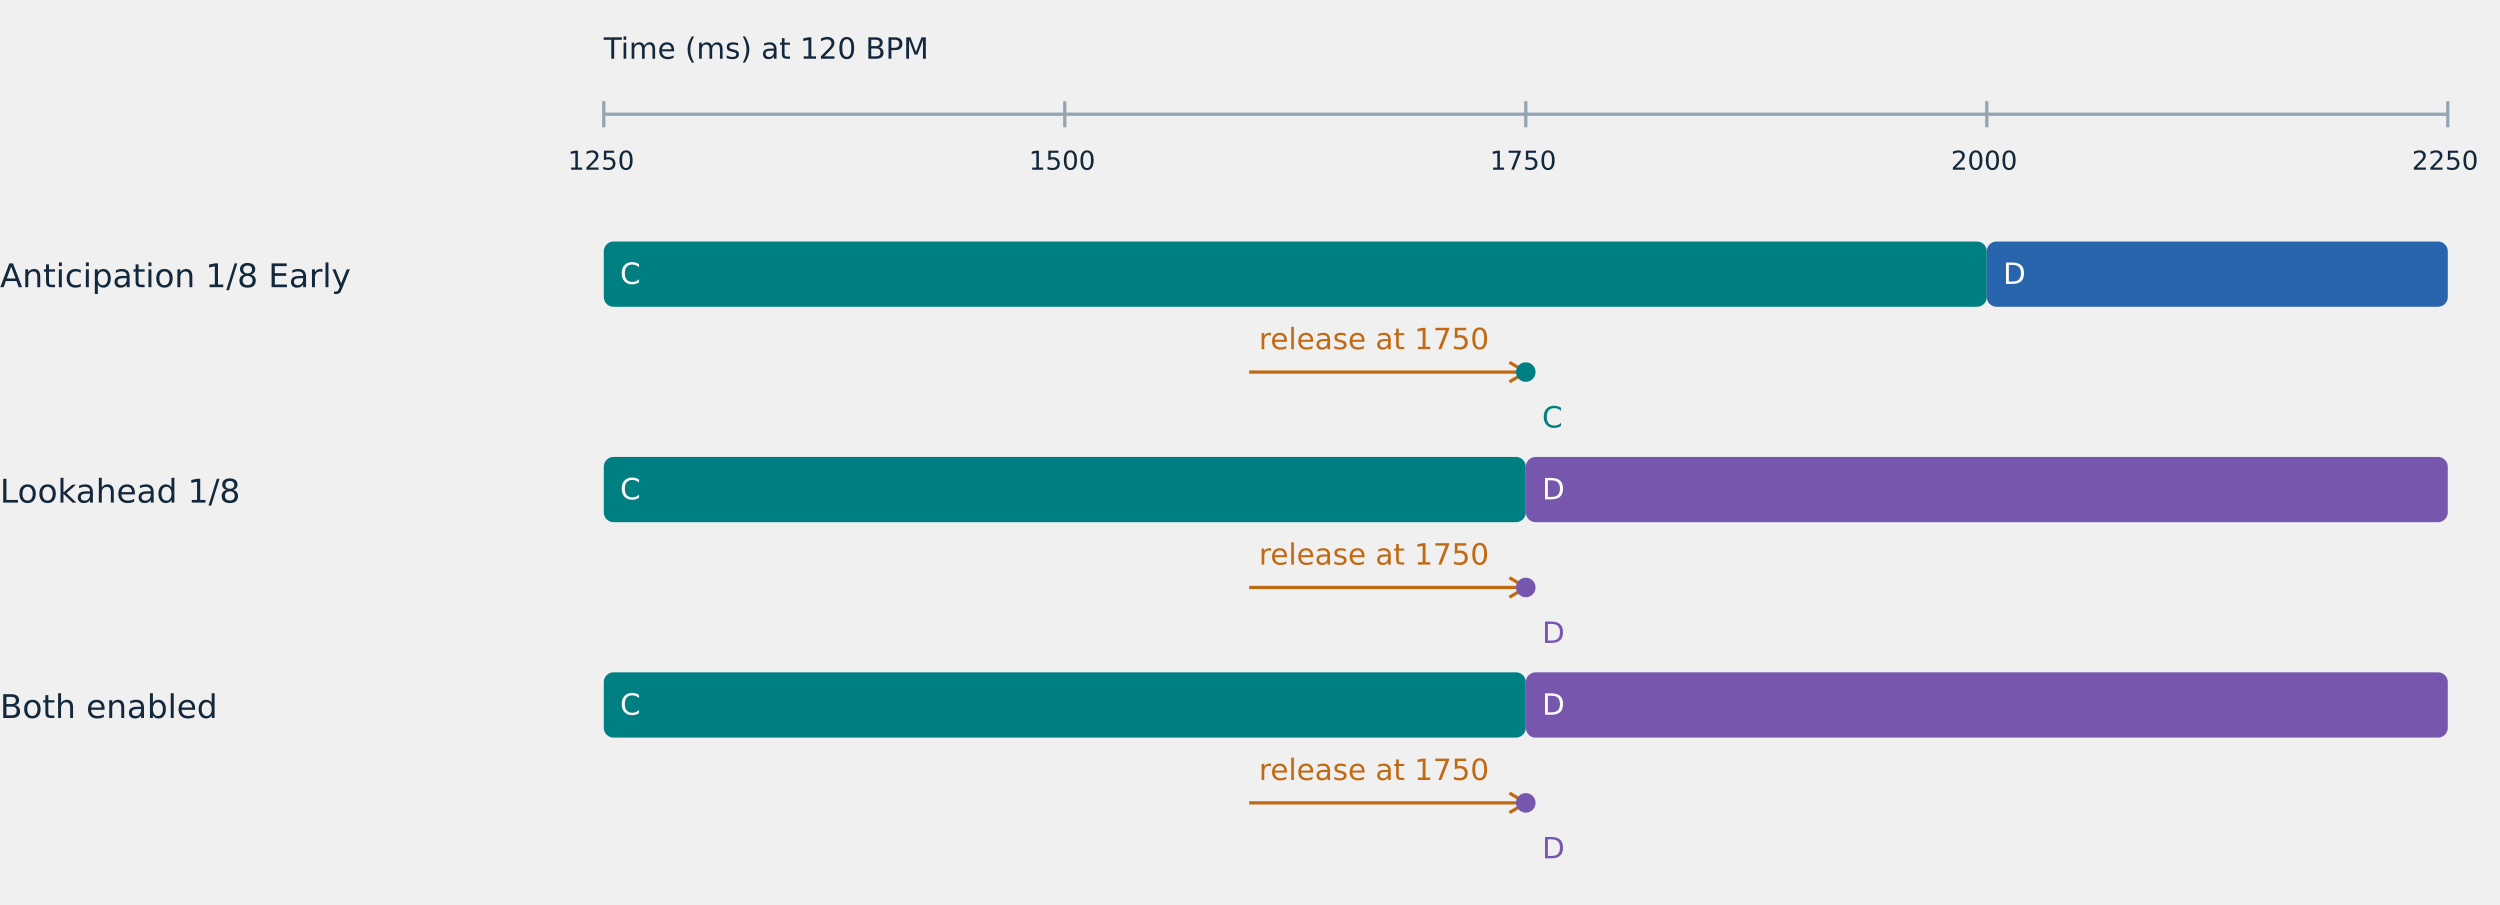
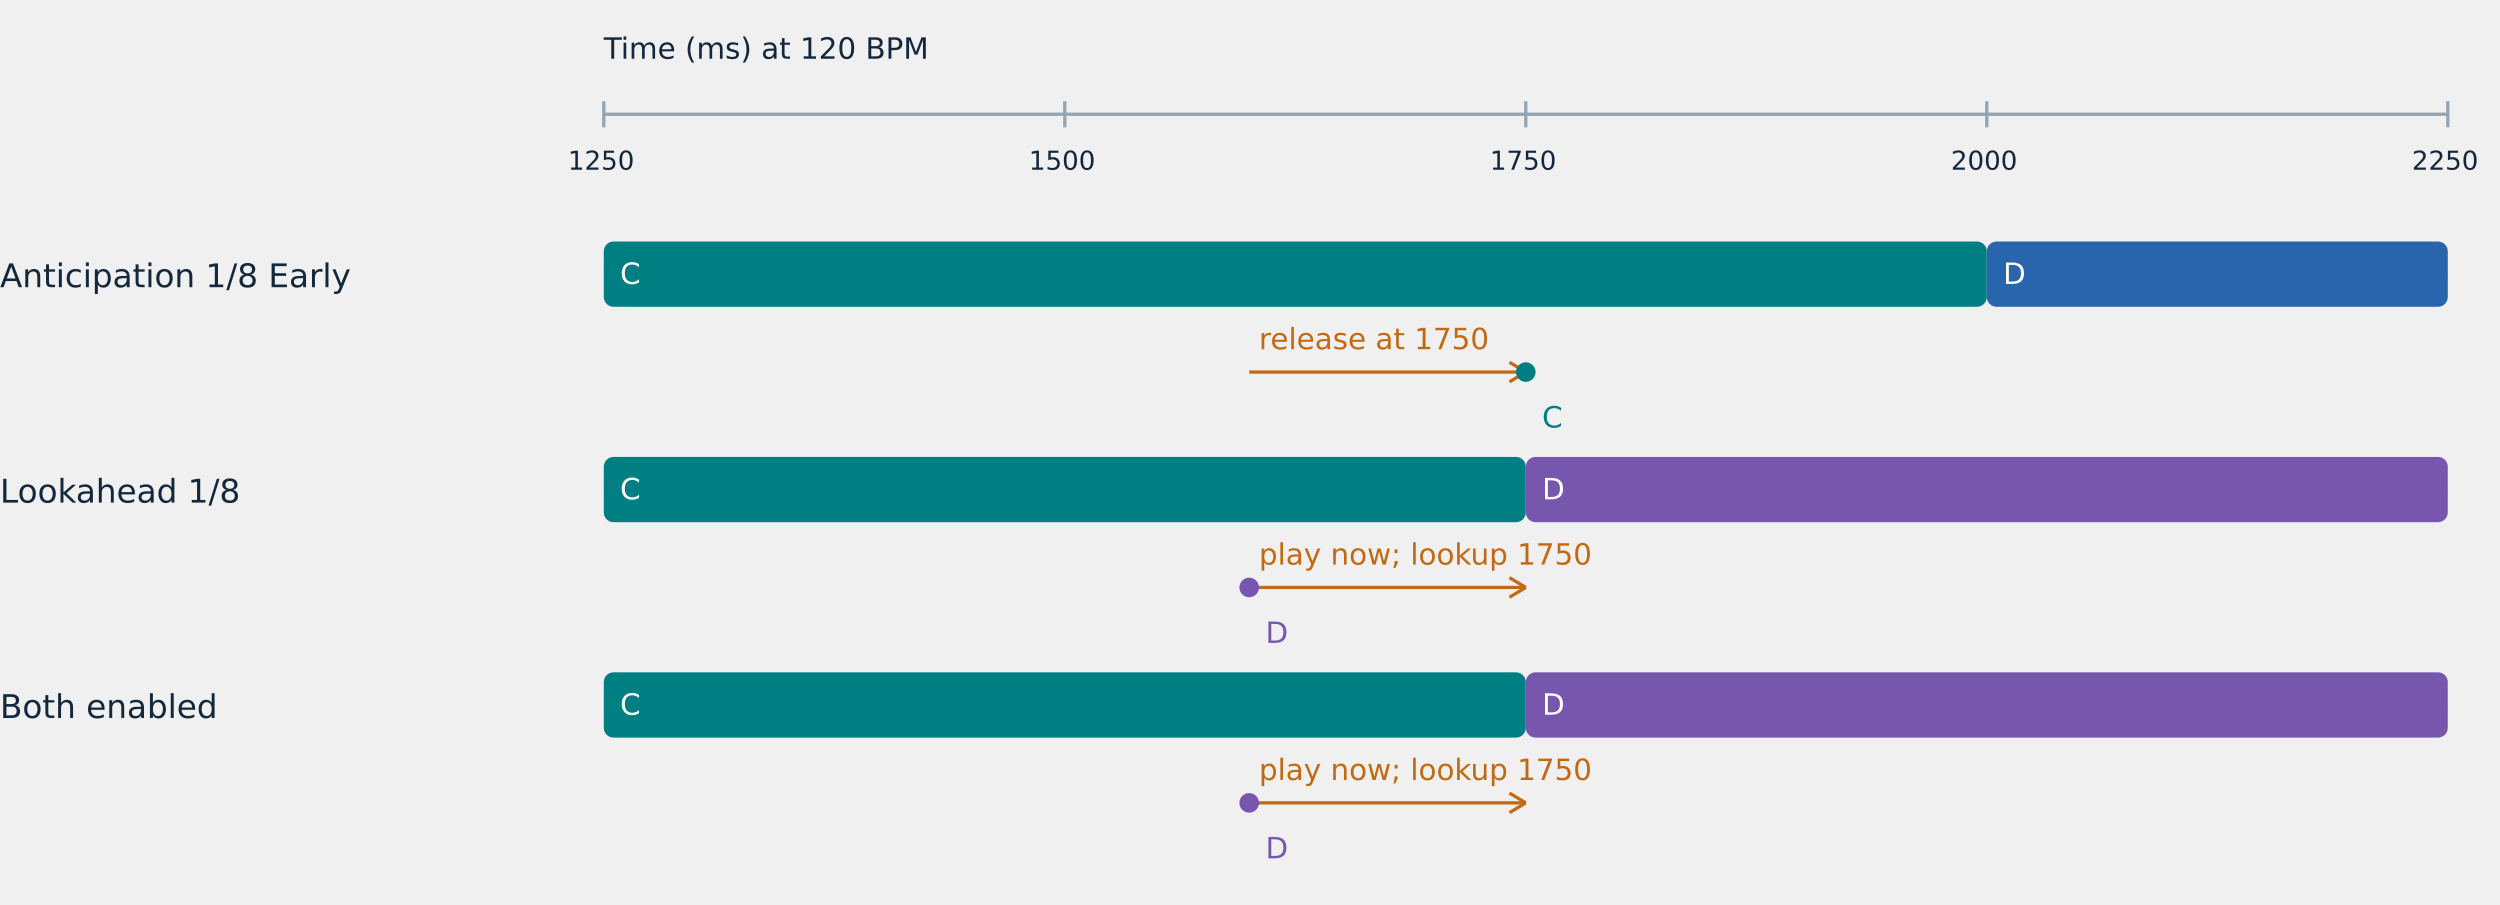
<svg xmlns="http://www.w3.org/2000/svg" width="766" height="277" viewBox="0 0 766 277">
  <text x="185.00" y="18.00" font-family="DejaVuSans" font-size="9" fill="#13283c">Time (ms) at 120 BPM</text>
  <line x1="185.00" y1="35.00" x2="750.00" y2="35.00" stroke="#93a5b3" />
  <line x1="185.00" y1="31.00" x2="185.00" y2="39.00" stroke="#93a5b3" />
  <text x="174.00" y="52.00" font-family="DejaVuSans" font-size="8" fill="#13283c">1250</text>
  <line x1="326.25" y1="31.00" x2="326.25" y2="39.00" stroke="#93a5b3" />
  <text x="315.25" y="52.00" font-family="DejaVuSans" font-size="8" fill="#13283c">1500</text>
  <line x1="467.50" y1="31.00" x2="467.50" y2="39.00" stroke="#93a5b3" />
  <text x="456.50" y="52.00" font-family="DejaVuSans" font-size="8" fill="#13283c">1750</text>
  <line x1="608.75" y1="31.00" x2="608.75" y2="39.00" stroke="#93a5b3" />
  <text x="597.75" y="52.00" font-family="DejaVuSans" font-size="8" fill="#13283c">2000</text>
  <line x1="750.00" y1="31.00" x2="750.00" y2="39.00" stroke="#93a5b3" />
  <text x="739.00" y="52.00" font-family="DejaVuSans" font-size="8" fill="#13283c">2250</text>
  <text x="0.00" y="88.00" font-family="DejaVuSans" font-size="10" fill="#13283c">Anticipation 1/8 Early</text>
  <line x1="185.00" y1="84.00" x2="750.00" y2="84.00" stroke="#dfe7ed" />
  <rect x="185.00" y="74.00" width="423.75" height="20" rx="3" fill="#007f83" />
  <text x="190.00" y="87.00" font-family="DejaVuSans" font-size="9" fill="white">C</text>
  <rect x="608.75" y="74.00" width="141.25" height="20" rx="3" fill="#2865ad" />
  <text x="613.75" y="87.00" font-family="DejaVuSans" font-size="9" fill="white">D</text>
  <line x1="382.75" y1="114.00" x2="467.50" y2="114.00" stroke="#c16a13" />
  <line x1="462.50" y1="111.00" x2="467.50" y2="114.00" stroke="#c16a13" />
  <line x1="462.50" y1="117.00" x2="467.50" y2="114.00" stroke="#c16a13" />
  <text x="385.75" y="107.00" font-family="DejaVuSans" font-size="9" fill="#c16a13">release at 1750</text>
  <circle cx="467.50" cy="114" r="3" fill="#007f83" />
  <text x="472.50" y="131.00" font-family="DejaVuSans" font-size="9" fill="#007f83">C</text>
  <text x="0.00" y="154.00" font-family="DejaVuSans" font-size="10" fill="#13283c">Lookahead 1/8</text>
  <line x1="185.00" y1="150.00" x2="750.00" y2="150.00" stroke="#dfe7ed" />
  <rect x="185.00" y="140.00" width="282.50" height="20" rx="3" fill="#007f83" />
  <text x="190.00" y="153.00" font-family="DejaVuSans" font-size="9" fill="white">C</text>
  <rect x="467.50" y="140.00" width="282.50" height="20" rx="3" fill="#7756ae" />
  <text x="472.50" y="153.00" font-family="DejaVuSans" font-size="9" fill="white">D</text>
  <line x1="382.75" y1="180.00" x2="467.50" y2="180.00" stroke="#c16a13" />
  <line x1="462.50" y1="177.00" x2="467.50" y2="180.00" stroke="#c16a13" />
  <line x1="462.50" y1="183.00" x2="467.50" y2="180.00" stroke="#c16a13" />
-   <text x="385.75" y="173.00" font-family="DejaVuSans" font-size="9" fill="#c16a13">release at 1750</text>
-   <circle cx="467.50" cy="180" r="3" fill="#7756ae" />
-   <text x="472.50" y="197.00" font-family="DejaVuSans" font-size="9" fill="#7756ae">D</text>
+   <text x="385.75" y="173.00" font-family="DejaVuSans" font-size="9" fill="#c16a13">play now; lookup 1750</text>
+   <circle cx="382.75" cy="180" r="3" fill="#7756ae" />
+   <text x="387.75" y="197.00" font-family="DejaVuSans" font-size="9" fill="#7756ae">D</text>
  <text x="0.00" y="220.00" font-family="DejaVuSans" font-size="10" fill="#13283c">Both enabled</text>
  <line x1="185.00" y1="216.00" x2="750.00" y2="216.00" stroke="#dfe7ed" />
  <rect x="185.00" y="206.00" width="282.50" height="20" rx="3" fill="#007f83" />
  <text x="190.00" y="219.00" font-family="DejaVuSans" font-size="9" fill="white">C</text>
  <rect x="467.50" y="206.00" width="282.50" height="20" rx="3" fill="#7756ae" />
  <text x="472.50" y="219.00" font-family="DejaVuSans" font-size="9" fill="white">D</text>
  <line x1="382.75" y1="246.00" x2="467.50" y2="246.00" stroke="#c16a13" />
  <line x1="462.50" y1="243.00" x2="467.50" y2="246.00" stroke="#c16a13" />
  <line x1="462.50" y1="249.00" x2="467.50" y2="246.00" stroke="#c16a13" />
-   <text x="385.75" y="239.00" font-family="DejaVuSans" font-size="9" fill="#c16a13">release at 1750</text>
-   <circle cx="467.50" cy="246" r="3" fill="#7756ae" />
-   <text x="472.50" y="263.00" font-family="DejaVuSans" font-size="9" fill="#7756ae">D</text>
+   <text x="385.75" y="239.00" font-family="DejaVuSans" font-size="9" fill="#c16a13">play now; lookup 1750</text>
+   <circle cx="382.75" cy="246" r="3" fill="#7756ae" />
+   <text x="387.75" y="263.00" font-family="DejaVuSans" font-size="9" fill="#7756ae">D</text>
</svg>
